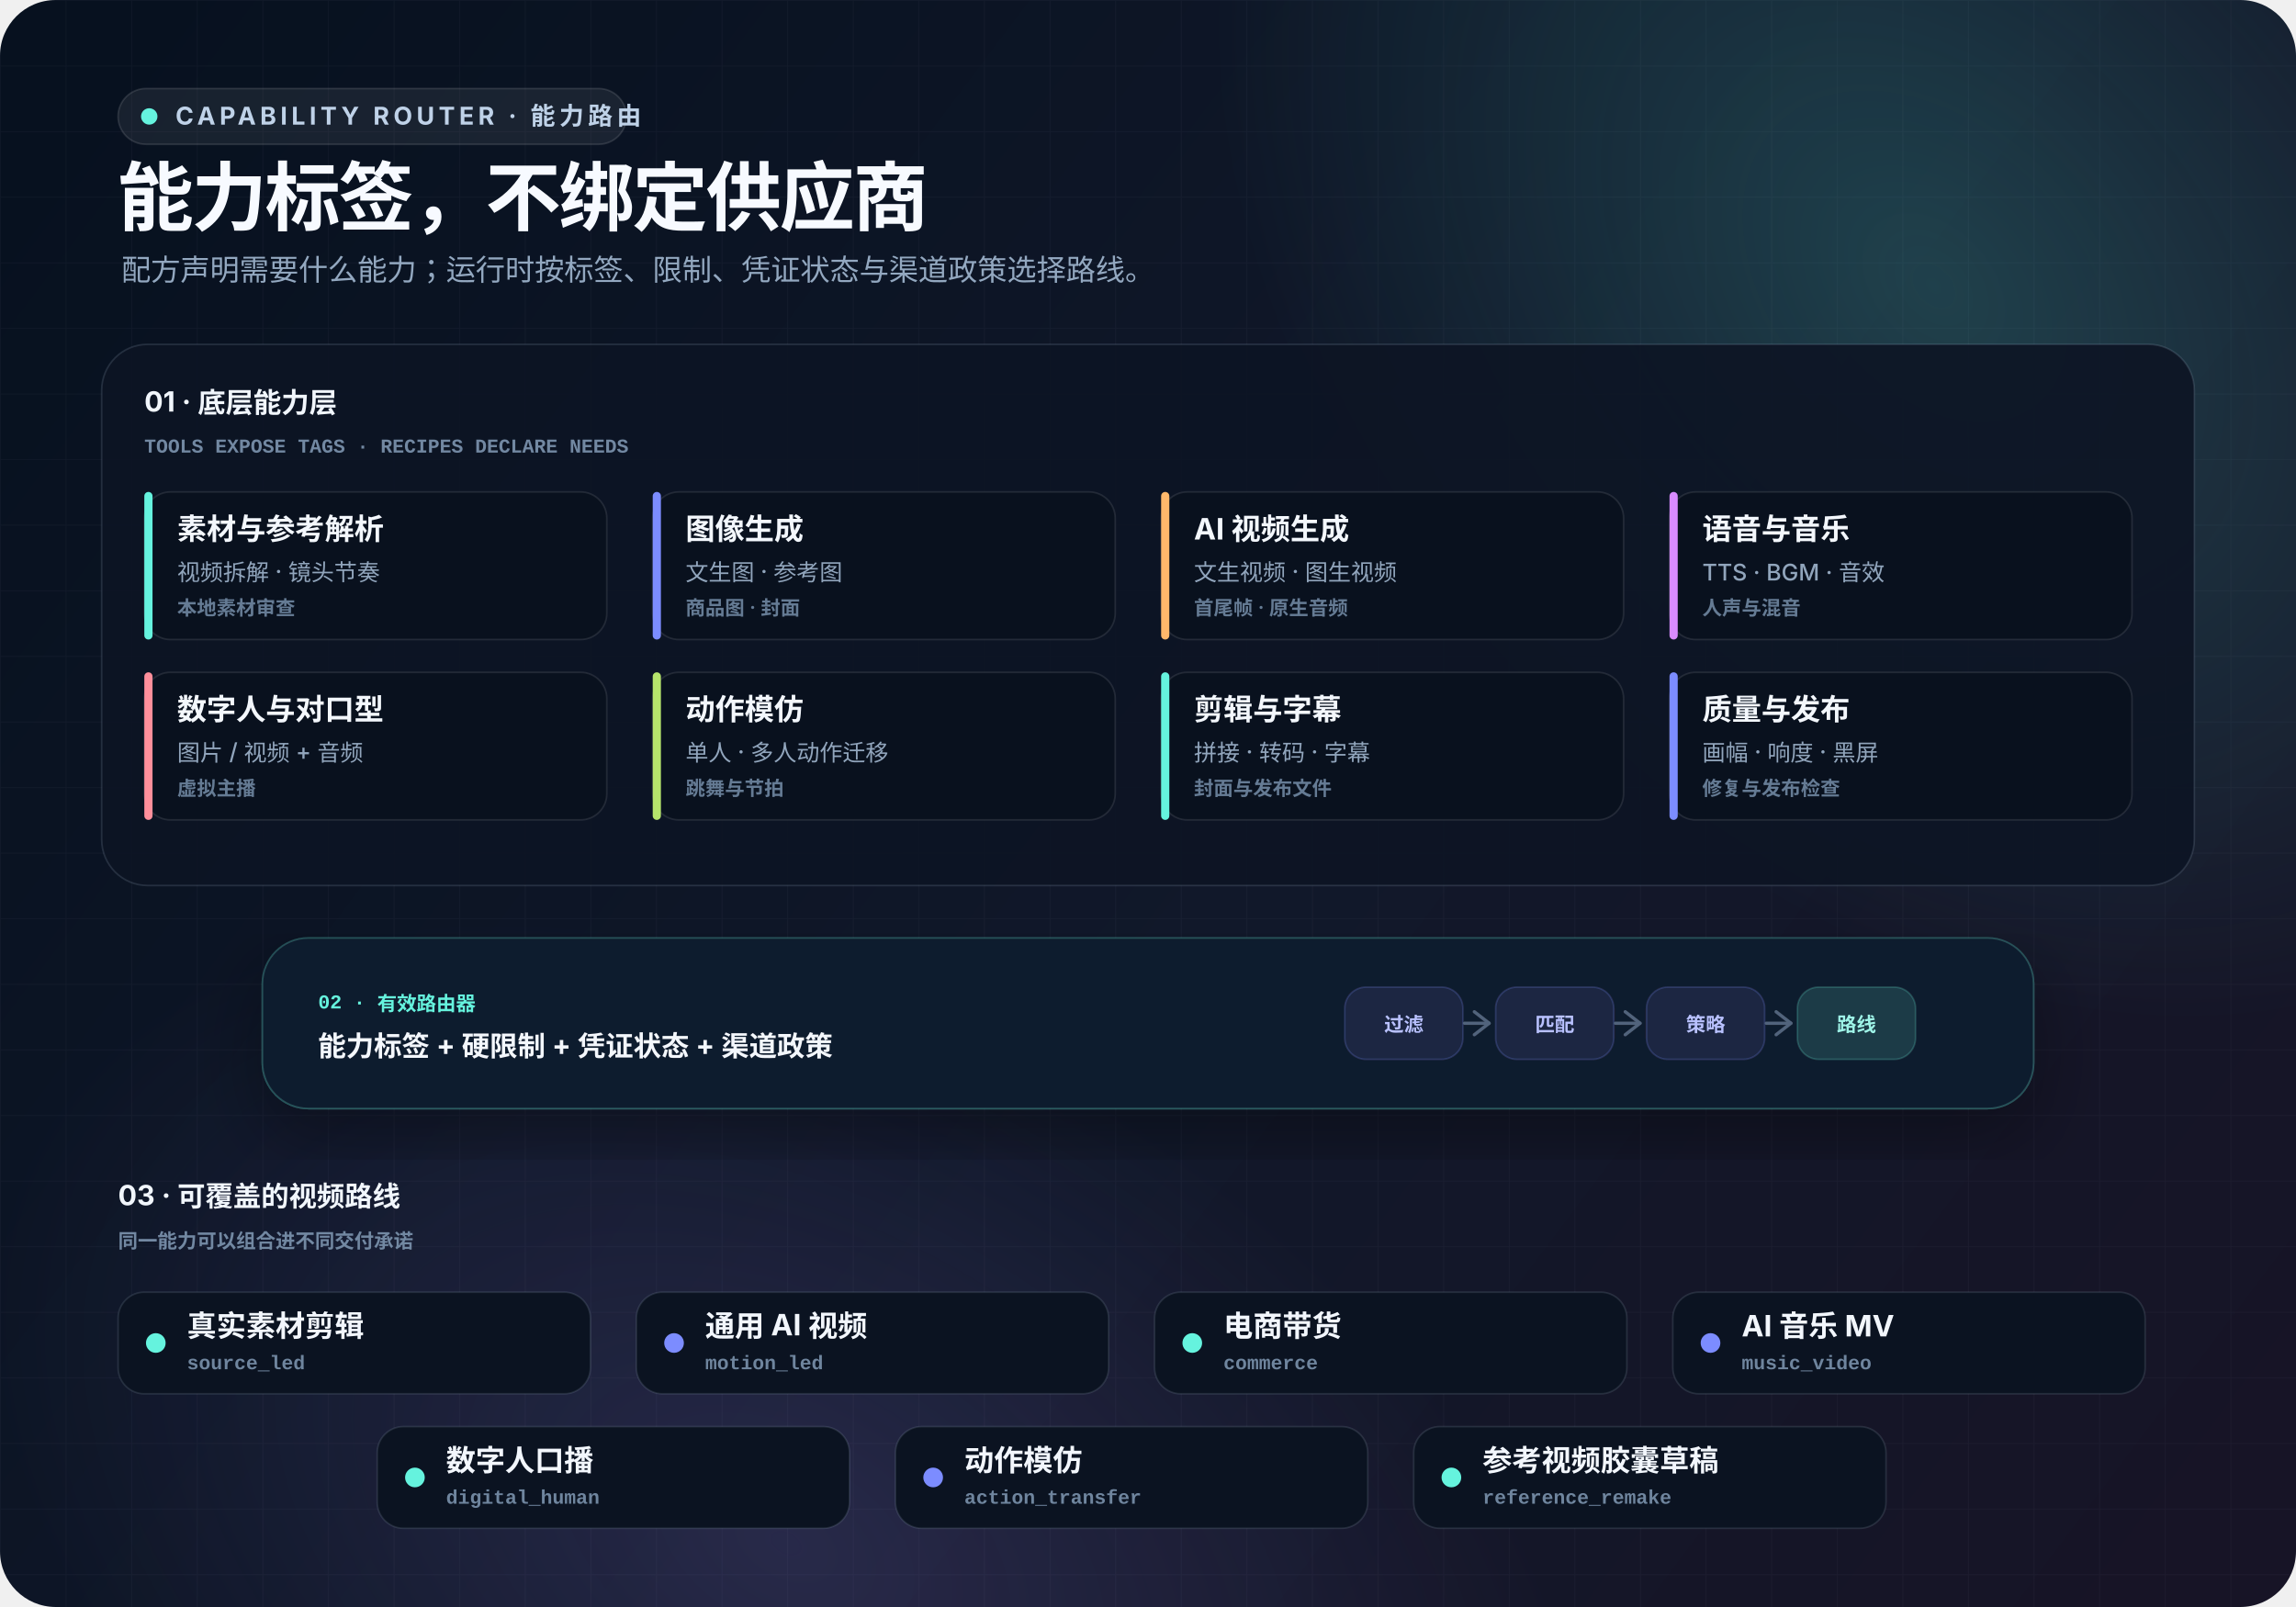
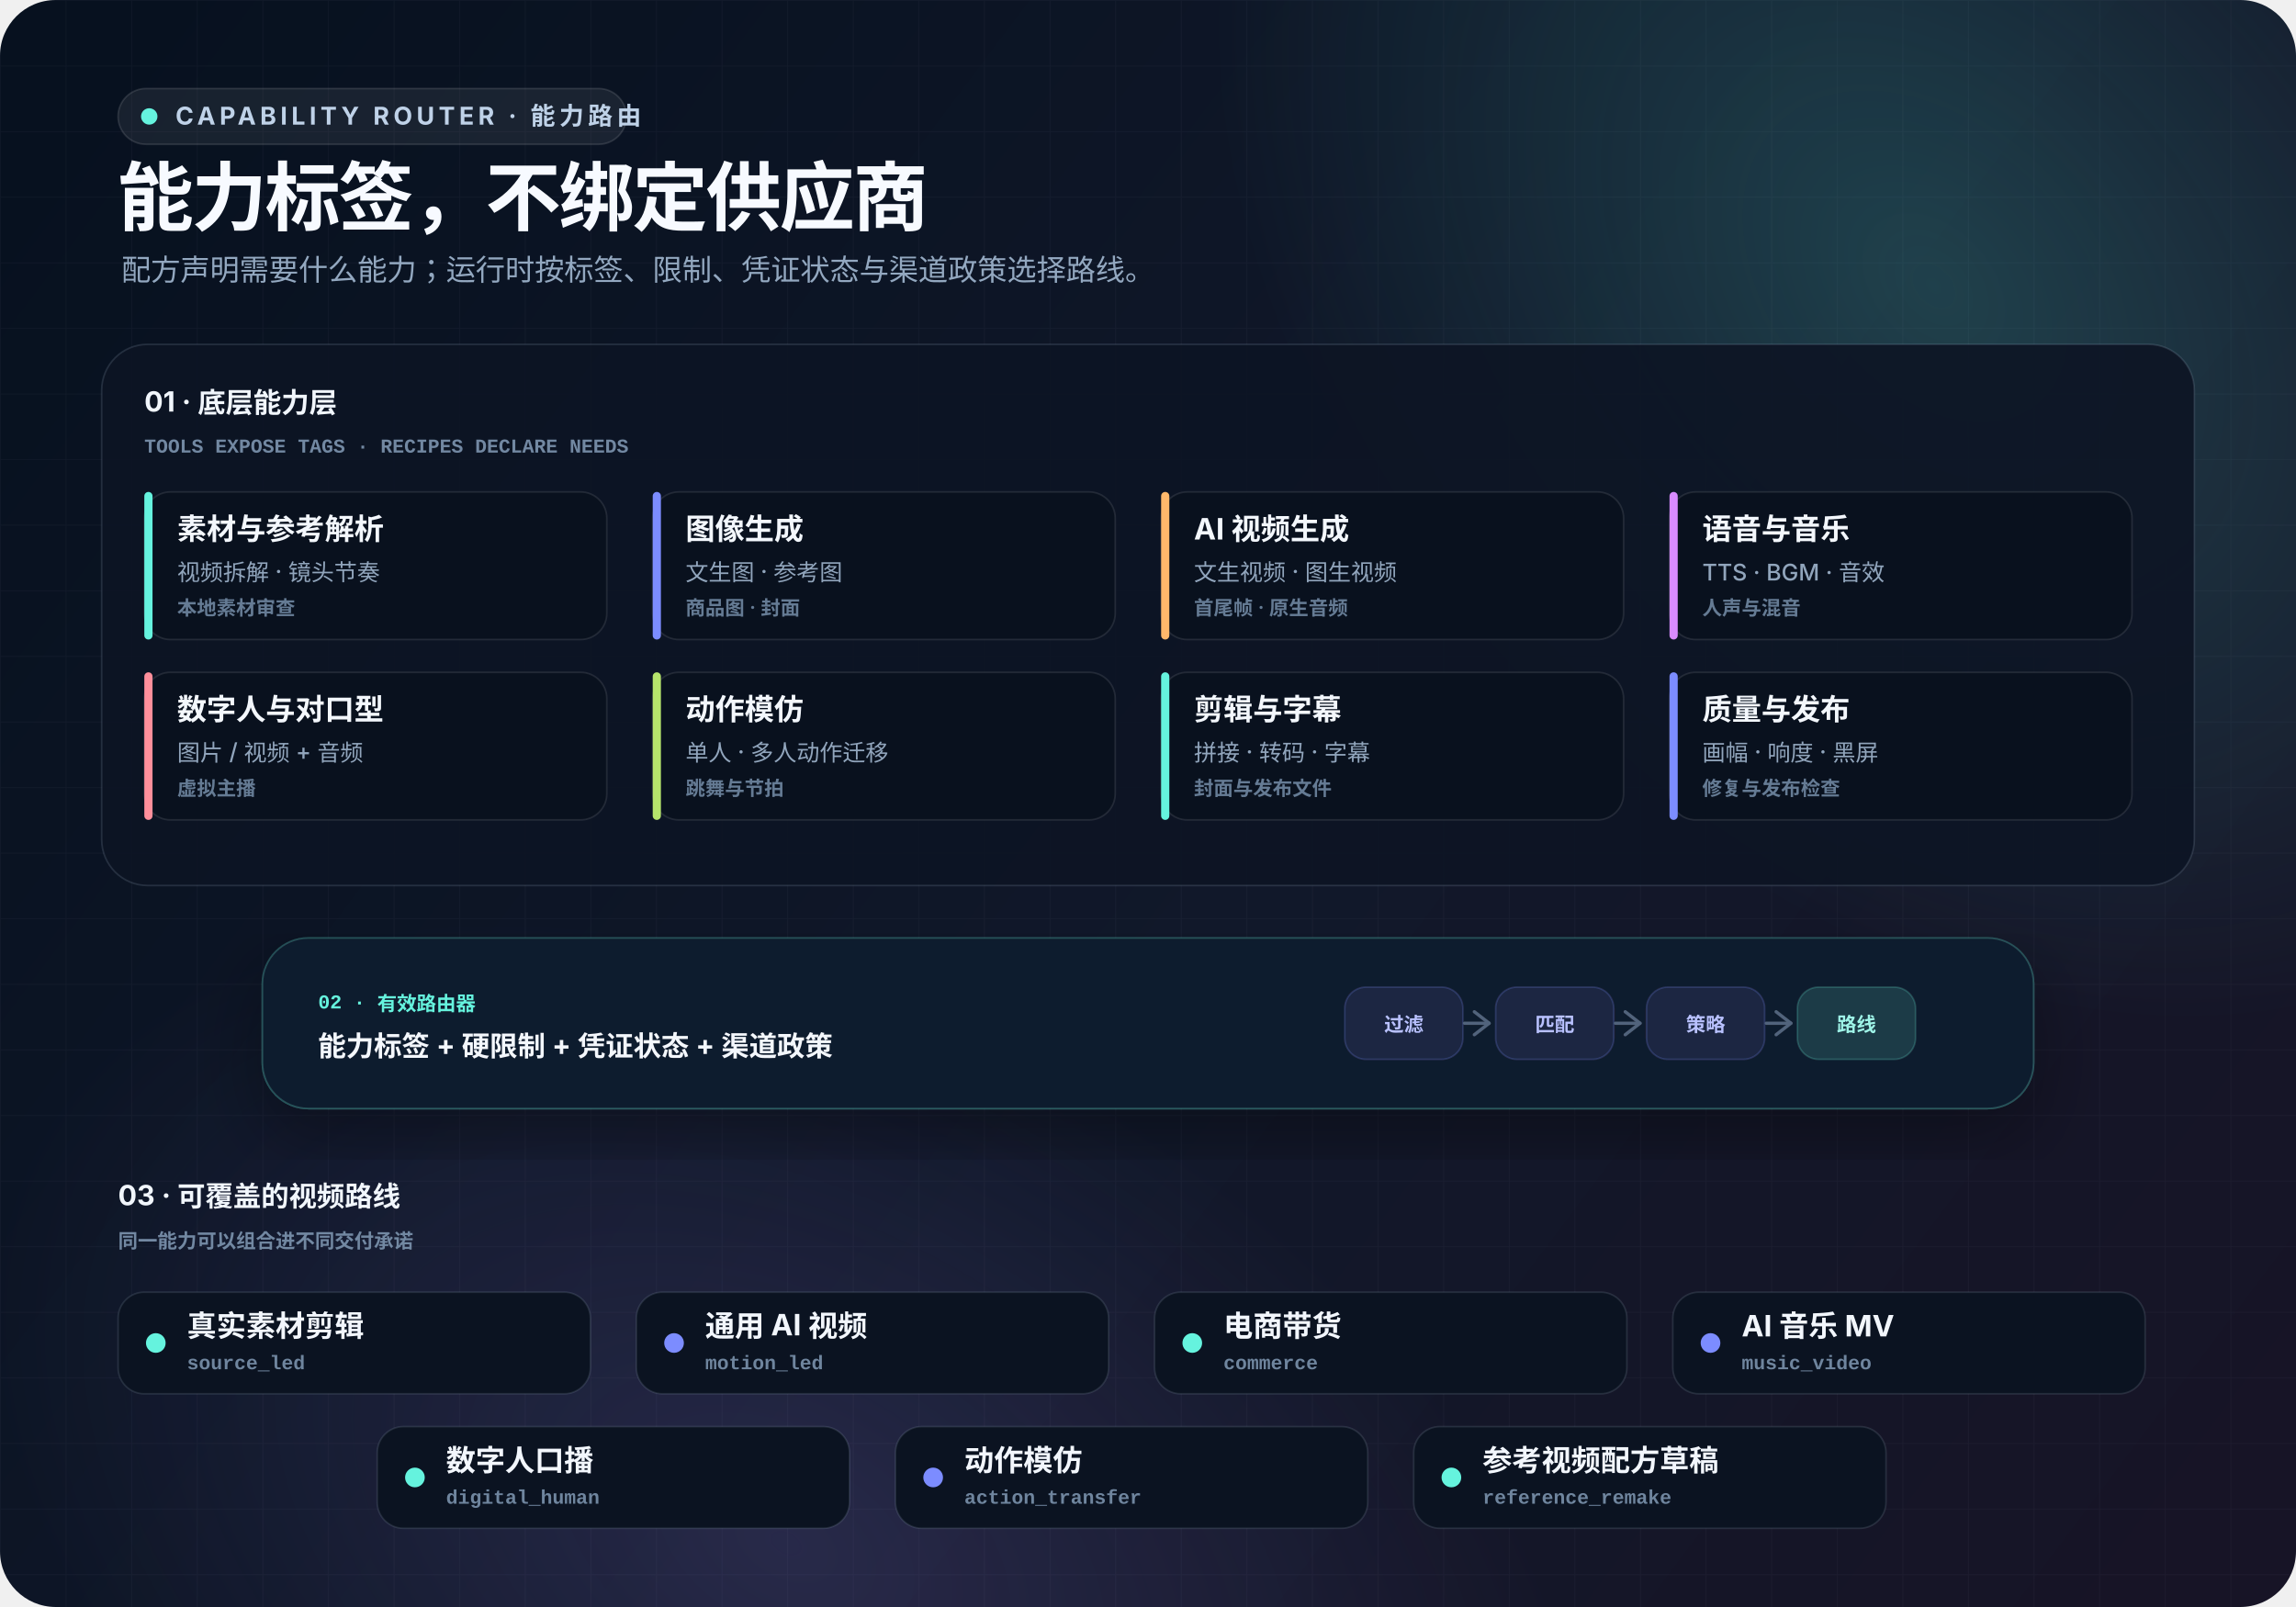
<svg xmlns="http://www.w3.org/2000/svg" width="1400" height="980" viewBox="0 0 1400 980" fill="none" role="img" aria-labelledby="title desc">
  <defs>
    <linearGradient id="bg" x1="64" y1="18" x2="1340" y2="980" gradientUnits="userSpaceOnUse">
      <stop stop-color="#07111F" />
      <stop offset="0.55" stop-color="#11182A" />
      <stop offset="1" stop-color="#171426" />
    </linearGradient>
    <radialGradient id="glowC" cx="0" cy="0" r="1" gradientUnits="userSpaceOnUse" gradientTransform="translate(1180 170) rotate(137) scale(360 520)">
      <stop stop-color="#56E6D6" stop-opacity=".2" />
      <stop offset="1" stop-color="#56E6D6" stop-opacity="0" />
    </radialGradient>
    <radialGradient id="glowV" cx="0" cy="0" r="1" gradientUnits="userSpaceOnUse" gradientTransform="translate(480 940) rotate(-62) scale(330 520)">
      <stop stop-color="#A78BFA" stop-opacity=".15" />
      <stop offset="1" stop-color="#A78BFA" stop-opacity="0" />
    </radialGradient>
    <linearGradient id="accent" x1="0" y1="0" x2="1" y2="1">
      <stop stop-color="#65F3DE" />
      <stop offset="1" stop-color="#7C8CFF" />
    </linearGradient>
    <pattern id="grid" width="40" height="40" patternUnits="userSpaceOnUse">
      <path d="M40 0H0V40" stroke="#B5C7DC" stroke-opacity=".045" />
    </pattern>
    <filter id="shadow" x="-20%" y="-20%" width="140%" height="150%">
      <feDropShadow dx="0" dy="18" stdDeviation="22" flood-color="#00030A" flood-opacity=".34" />
    </filter>
    <style>
      .sans{font-family:Inter,-apple-system,BlinkMacSystemFont,"Segoe UI","Noto Sans SC","Microsoft YaHei",sans-serif}
      .mono{font-family:"SFMono-Regular",Consolas,"Liberation Mono",monospace}
      .eyebrow{font-size:15px;font-weight:750;letter-spacing:2.5px}
      .title{font-size:46px;font-weight:780;letter-spacing:-1.2px}
      .subtitle{font-size:18px;font-weight:450}
      .section{font-size:17px;font-weight:740}
      .label{font-size:18px;font-weight:720}
      .body{font-size:14px;font-weight:480}
      .small{font-size:12px;font-weight:620}
      .num{font-size:13px;font-weight:800}
    </style>
  </defs>
  <rect width="1400" height="980" rx="34" fill="url(#bg)" />
  <rect width="1400" height="980" rx="34" fill="url(#grid)" />
  <rect width="1400" height="980" rx="34" fill="url(#glowC)" />
  <rect width="1400" height="980" rx="34" fill="url(#glowV)" />
  <g class="sans">
    <g transform="translate(72 54)">
      <rect width="310" height="34" rx="17" fill="#FFFFFF" fill-opacity=".07" stroke="#FFFFFF" stroke-opacity=".12" />
      <circle cx="19" cy="17" r="5" fill="#65F3DE" />
      <text x="35" y="22" class="eyebrow" fill="#BFD2E8">CAPABILITY ROUTER · 能力路由</text>
    </g>
    <text x="72" y="137" class="title" fill="#F7FAFF">能力标签，不绑定供应商</text>
    <text x="74" y="171" class="subtitle" fill="#93A8C0">配方声明需要什么能力；运行时按标签、限制、凭证状态与渠道政策选择路线。</text>
  </g>
  <g class="sans">
    <rect x="62" y="210" width="1276" height="330" rx="28" fill="#0D1524" fill-opacity=".9" stroke="#D6EAFF" stroke-opacity=".13" />
    <text x="88" y="251" class="section" fill="#F1F6FC">01 · 底层能力层</text>
    <text x="88" y="276" class="small mono" fill="#7288A2">TOOLS EXPOSE TAGS · RECIPES DECLARE NEEDS</text>
    <g transform="translate(88 300)">
      <rect width="282" height="90" rx="16" fill="#09111E" stroke="#FFFFFF" stroke-opacity=".1" />
      <rect x="0" y="0" width="5" height="90" rx="2.5" fill="#65F3DE" />
      <text x="20" y="29" class="label" fill="#F3F7FC">素材与参考解析</text>
      <text x="20" y="54" class="body" fill="#91A5BC">视频拆解 · 镜头节奏</text>
      <text x="20" y="75" class="small" fill="#657B94">本地素材审查</text>
    </g>
    <g transform="translate(398 300)">
      <rect width="282" height="90" rx="16" fill="#09111E" stroke="#FFFFFF" stroke-opacity=".1" />
      <rect x="0" y="0" width="5" height="90" rx="2.5" fill="#7C8CFF" />
      <text x="20" y="29" class="label" fill="#F3F7FC">图像生成</text>
      <text x="20" y="54" class="body" fill="#91A5BC">文生图 · 参考图</text>
      <text x="20" y="75" class="small" fill="#657B94">商品图 · 封面</text>
    </g>
    <g transform="translate(708 300)">
      <rect width="282" height="90" rx="16" fill="#09111E" stroke="#FFFFFF" stroke-opacity=".1" />
      <rect x="0" y="0" width="5" height="90" rx="2.5" fill="#FFB86B" />
      <text x="20" y="29" class="label" fill="#F3F7FC">AI 视频生成</text>
      <text x="20" y="54" class="body" fill="#91A5BC">文生视频 · 图生视频</text>
      <text x="20" y="75" class="small" fill="#657B94">首尾帧 · 原生音频</text>
    </g>
    <g transform="translate(1018 300)">
      <rect width="282" height="90" rx="16" fill="#09111E" stroke="#FFFFFF" stroke-opacity=".1" />
      <rect x="0" y="0" width="5" height="90" rx="2.5" fill="#D98BFF" />
      <text x="20" y="29" class="label" fill="#F3F7FC">语音与音乐</text>
      <text x="20" y="54" class="body" fill="#91A5BC">TTS · BGM · 音效</text>
      <text x="20" y="75" class="small" fill="#657B94">人声与混音</text>
    </g>
    <g transform="translate(88 410)">
      <rect width="282" height="90" rx="16" fill="#09111E" stroke="#FFFFFF" stroke-opacity=".1" />
      <rect x="0" y="0" width="5" height="90" rx="2.5" fill="#FF8F9B" />
      <text x="20" y="29" class="label" fill="#F3F7FC">数字人与对口型</text>
      <text x="20" y="54" class="body" fill="#91A5BC">图片 / 视频 + 音频</text>
      <text x="20" y="75" class="small" fill="#657B94">虚拟主播</text>
    </g>
    <g transform="translate(398 410)">
      <rect width="282" height="90" rx="16" fill="#09111E" stroke="#FFFFFF" stroke-opacity=".1" />
      <rect x="0" y="0" width="5" height="90" rx="2.5" fill="#B6E46B" />
      <text x="20" y="29" class="label" fill="#F3F7FC">动作模仿</text>
      <text x="20" y="54" class="body" fill="#91A5BC">单人 · 多人动作迁移</text>
      <text x="20" y="75" class="small" fill="#657B94">跳舞与节拍</text>
    </g>
    <g transform="translate(708 410)">
      <rect width="282" height="90" rx="16" fill="#09111E" stroke="#FFFFFF" stroke-opacity=".1" />
      <rect x="0" y="0" width="5" height="90" rx="2.5" fill="#65F3DE" />
      <text x="20" y="29" class="label" fill="#F3F7FC">剪辑与字幕</text>
      <text x="20" y="54" class="body" fill="#91A5BC">拼接 · 转码 · 字幕</text>
      <text x="20" y="75" class="small" fill="#657B94">封面与发布文件</text>
    </g>
    <g transform="translate(1018 410)">
      <rect width="282" height="90" rx="16" fill="#09111E" stroke="#FFFFFF" stroke-opacity=".1" />
      <rect x="0" y="0" width="5" height="90" rx="2.5" fill="#7C8CFF" />
      <text x="20" y="29" class="label" fill="#F3F7FC">质量与发布</text>
      <text x="20" y="54" class="body" fill="#91A5BC">画幅 · 响度 · 黑屏</text>
      <text x="20" y="75" class="small" fill="#657B94">修复与发布检查</text>
    </g>
  </g>
  <g transform="translate(160 572)" class="sans" filter="url(#shadow)">
    <rect width="1080" height="104" rx="28" fill="#111C2D" stroke="#65F3DE" stroke-opacity=".25" />
    <text x="34" y="43" class="small mono" fill="#65F3DE">02 · 有效路由器</text>
    <text x="34" y="72" class="section" fill="#F3F7FC">能力标签 + 硬限制 + 凭证状态 + 渠道政策</text>
    <rect x="660" y="30" width="72" height="44" rx="13" fill="#7C8CFF" fill-opacity=".1" stroke="#7C8CFF" stroke-opacity=".22" />
    <text x="696" y="57" text-anchor="middle" class="small mono" fill="#B9C1FF">过滤</text>
    <path d="M733 52H748" stroke="#51647B" stroke-width="2" stroke-linecap="round" />
    <path d="M739 45L748 52L739 59" stroke="#51647B" stroke-width="2" fill="none" stroke-linecap="round" stroke-linejoin="round" />
    <rect x="752" y="30" width="72" height="44" rx="13" fill="#7C8CFF" fill-opacity=".1" stroke="#7C8CFF" stroke-opacity=".22" />
    <text x="788" y="57" text-anchor="middle" class="small mono" fill="#B9C1FF">匹配</text>
    <path d="M825 52H840" stroke="#51647B" stroke-width="2" stroke-linecap="round" />
    <path d="M831 45L840 52L831 59" stroke="#51647B" stroke-width="2" fill="none" stroke-linecap="round" stroke-linejoin="round" />
    <rect x="844" y="30" width="72" height="44" rx="13" fill="#7C8CFF" fill-opacity=".1" stroke="#7C8CFF" stroke-opacity=".22" />
    <text x="880" y="57" text-anchor="middle" class="small mono" fill="#B9C1FF">策略</text>
    <path d="M917 52H932" stroke="#51647B" stroke-width="2" stroke-linecap="round" />
    <path d="M923 45L932 52L923 59" stroke="#51647B" stroke-width="2" fill="none" stroke-linecap="round" stroke-linejoin="round" />
    <rect x="936" y="30" width="72" height="44" rx="13" fill="#65F3DE" fill-opacity=".14" stroke="#65F3DE" stroke-opacity=".22" />
    <text x="972" y="57" text-anchor="middle" class="small mono" fill="#9EF4E8">路线</text>
  </g>
  <g class="sans">
    <text x="72" y="735" class="section" fill="#F1F6FC">03 · 可覆盖的视频路线</text>
    <text x="72" y="761" class="small mono" fill="#7288A2">同一能力可以组合进不同交付承诺</text>
    <g transform="translate(72 788)">
      <rect width="288" height="62" rx="16" fill="#0B1321" stroke="#D6EAFF" stroke-opacity=".12" />
      <circle cx="23" cy="31" r="6" fill="#65F3DE" />
      <text x="42" y="27" class="label" fill="#F2F6FC">真实素材剪辑</text>
      <text x="42" y="47" class="small mono" fill="#6F859E">source_led</text>
    </g>
    <g transform="translate(388 788)">
      <rect width="288" height="62" rx="16" fill="#0B1321" stroke="#D6EAFF" stroke-opacity=".12" />
      <circle cx="23" cy="31" r="6" fill="#7C8CFF" />
      <text x="42" y="27" class="label" fill="#F2F6FC">通用 AI 视频</text>
      <text x="42" y="47" class="small mono" fill="#6F859E">motion_led</text>
    </g>
    <g transform="translate(704 788)">
      <rect width="288" height="62" rx="16" fill="#0B1321" stroke="#D6EAFF" stroke-opacity=".12" />
      <circle cx="23" cy="31" r="6" fill="#65F3DE" />
      <text x="42" y="27" class="label" fill="#F2F6FC">电商带货</text>
      <text x="42" y="47" class="small mono" fill="#6F859E">commerce</text>
    </g>
    <g transform="translate(1020 788)">
      <rect width="288" height="62" rx="16" fill="#0B1321" stroke="#D6EAFF" stroke-opacity=".12" />
      <circle cx="23" cy="31" r="6" fill="#7C8CFF" />
      <text x="42" y="27" class="label" fill="#F2F6FC">AI 音乐 MV</text>
      <text x="42" y="47" class="small mono" fill="#6F859E">music_video</text>
    </g>
    <g transform="translate(230 870)">
      <rect width="288" height="62" rx="16" fill="#0B1321" stroke="#D6EAFF" stroke-opacity=".12" />
      <circle cx="23" cy="31" r="6" fill="#65F3DE" />
      <text x="42" y="27" class="label" fill="#F2F6FC">数字人口播</text>
      <text x="42" y="47" class="small mono" fill="#6F859E">digital_human</text>
    </g>
    <g transform="translate(546 870)">
      <rect width="288" height="62" rx="16" fill="#0B1321" stroke="#D6EAFF" stroke-opacity=".12" />
      <circle cx="23" cy="31" r="6" fill="#7C8CFF" />
      <text x="42" y="27" class="label" fill="#F2F6FC">动作模仿</text>
      <text x="42" y="47" class="small mono" fill="#6F859E">action_transfer</text>
    </g>
    <g transform="translate(862 870)">
      <rect width="288" height="62" rx="16" fill="#0B1321" stroke="#D6EAFF" stroke-opacity=".12" />
      <circle cx="23" cy="31" r="6" fill="#65F3DE" />
-       <text x="42" y="27" class="label" fill="#F2F6FC">参考视频胶囊草稿</text>
+       <text x="42" y="27" class="label" fill="#F2F6FC">参考视频配方草稿</text>
      <text x="42" y="47" class="small mono" fill="#6F859E">reference_remake</text>
    </g>
  </g>
</svg>
